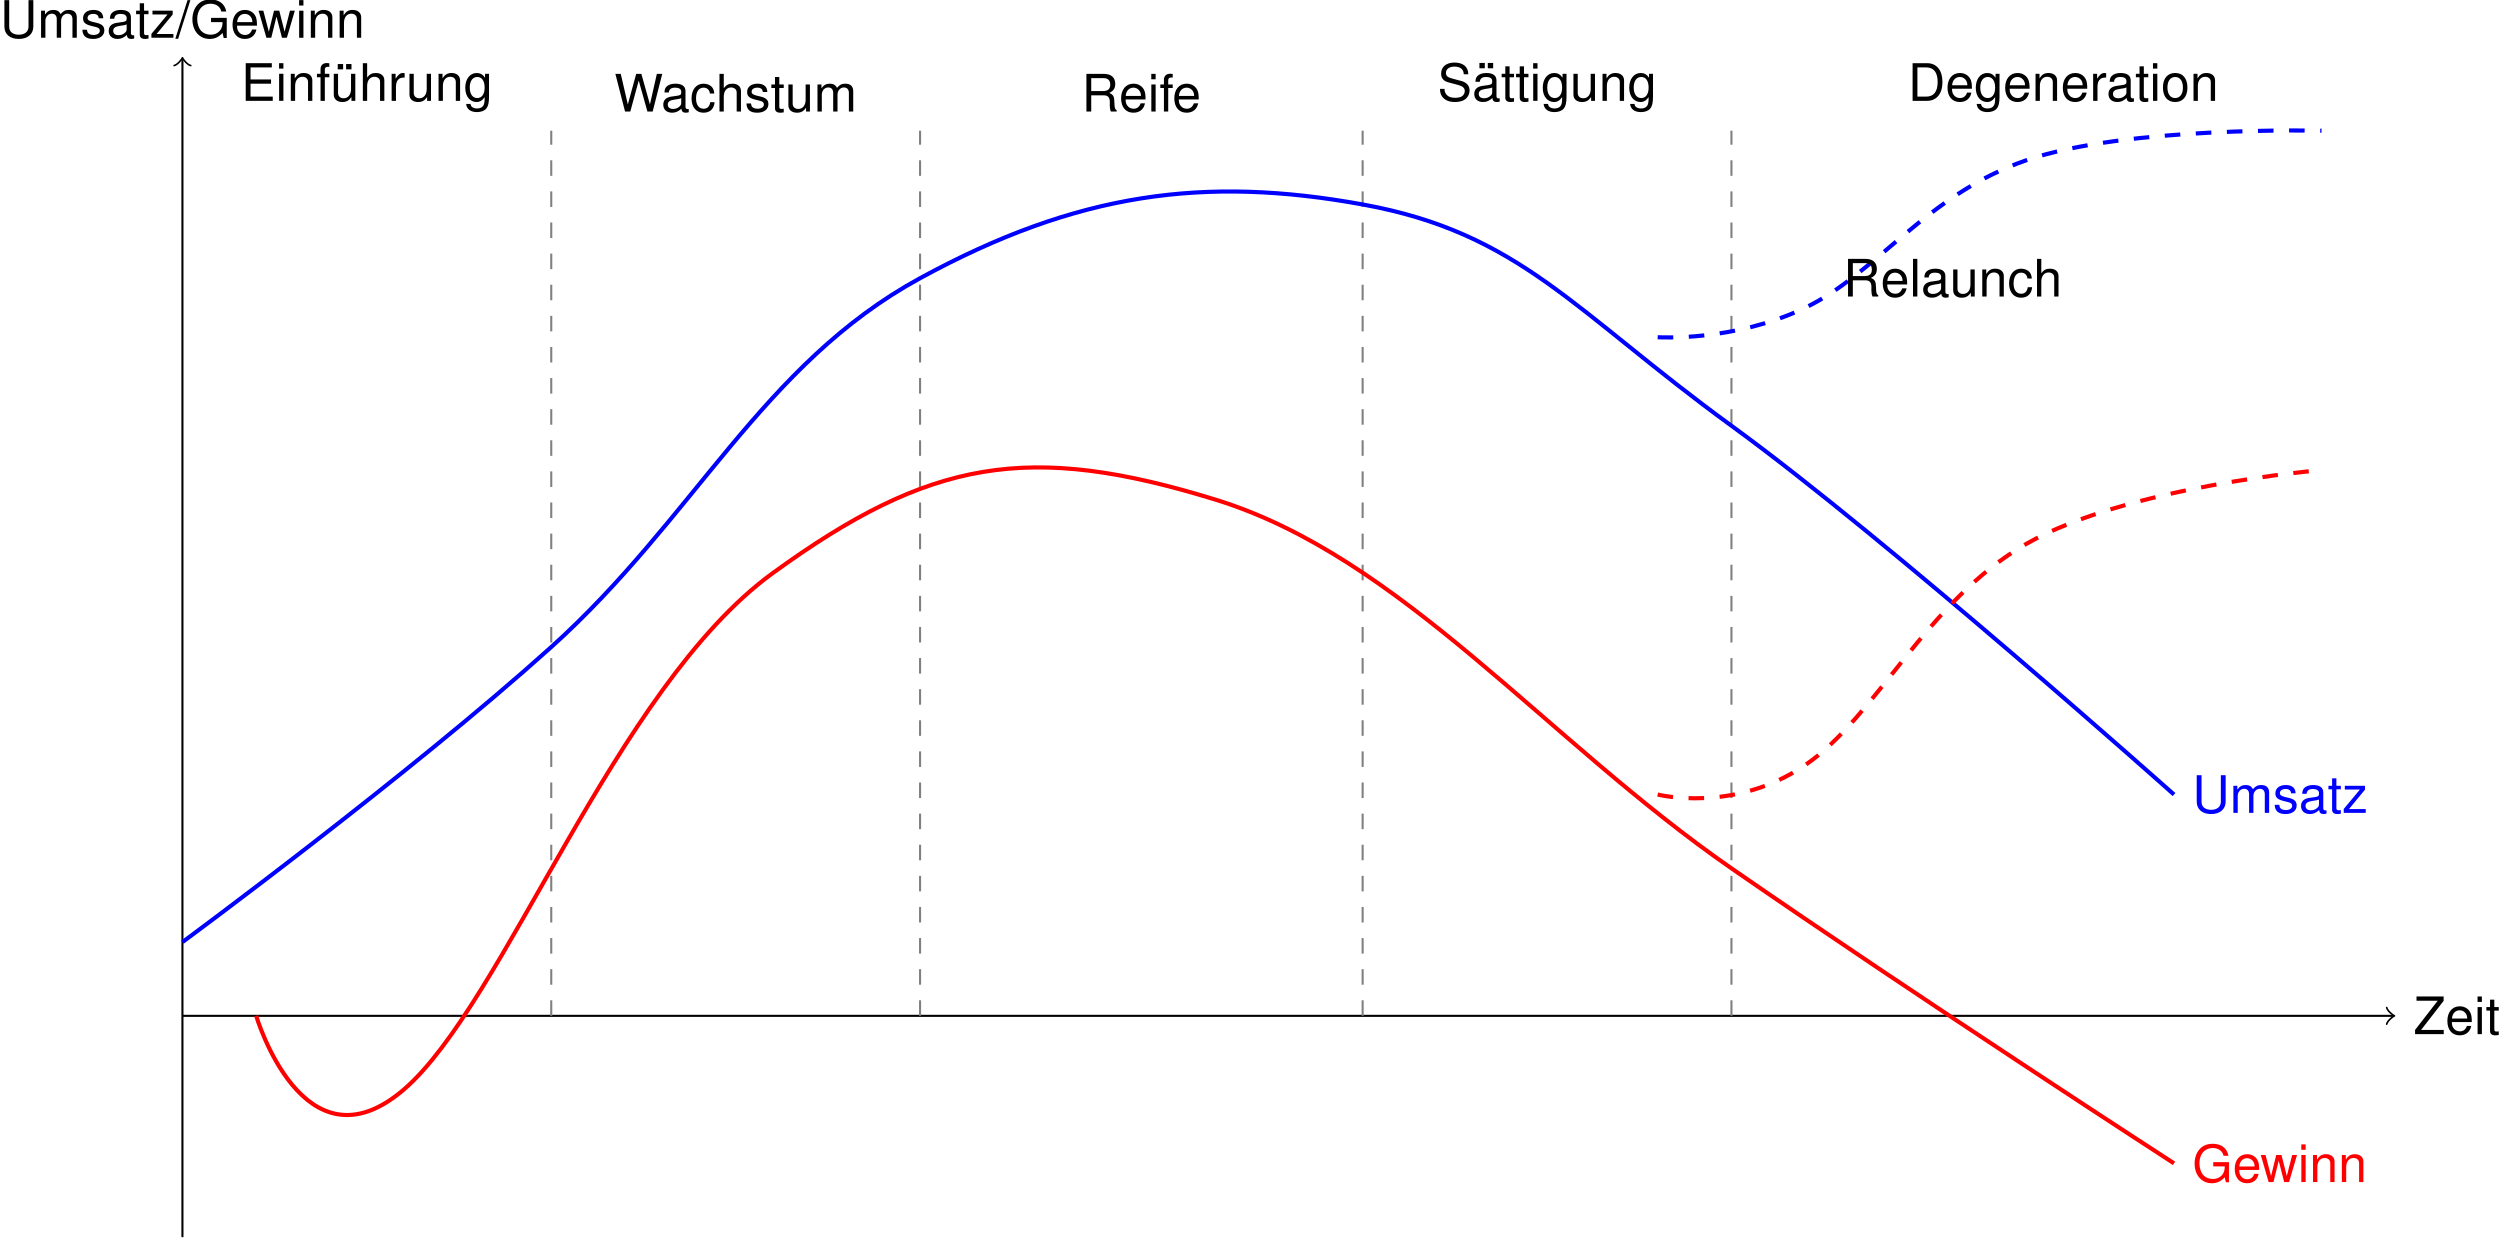
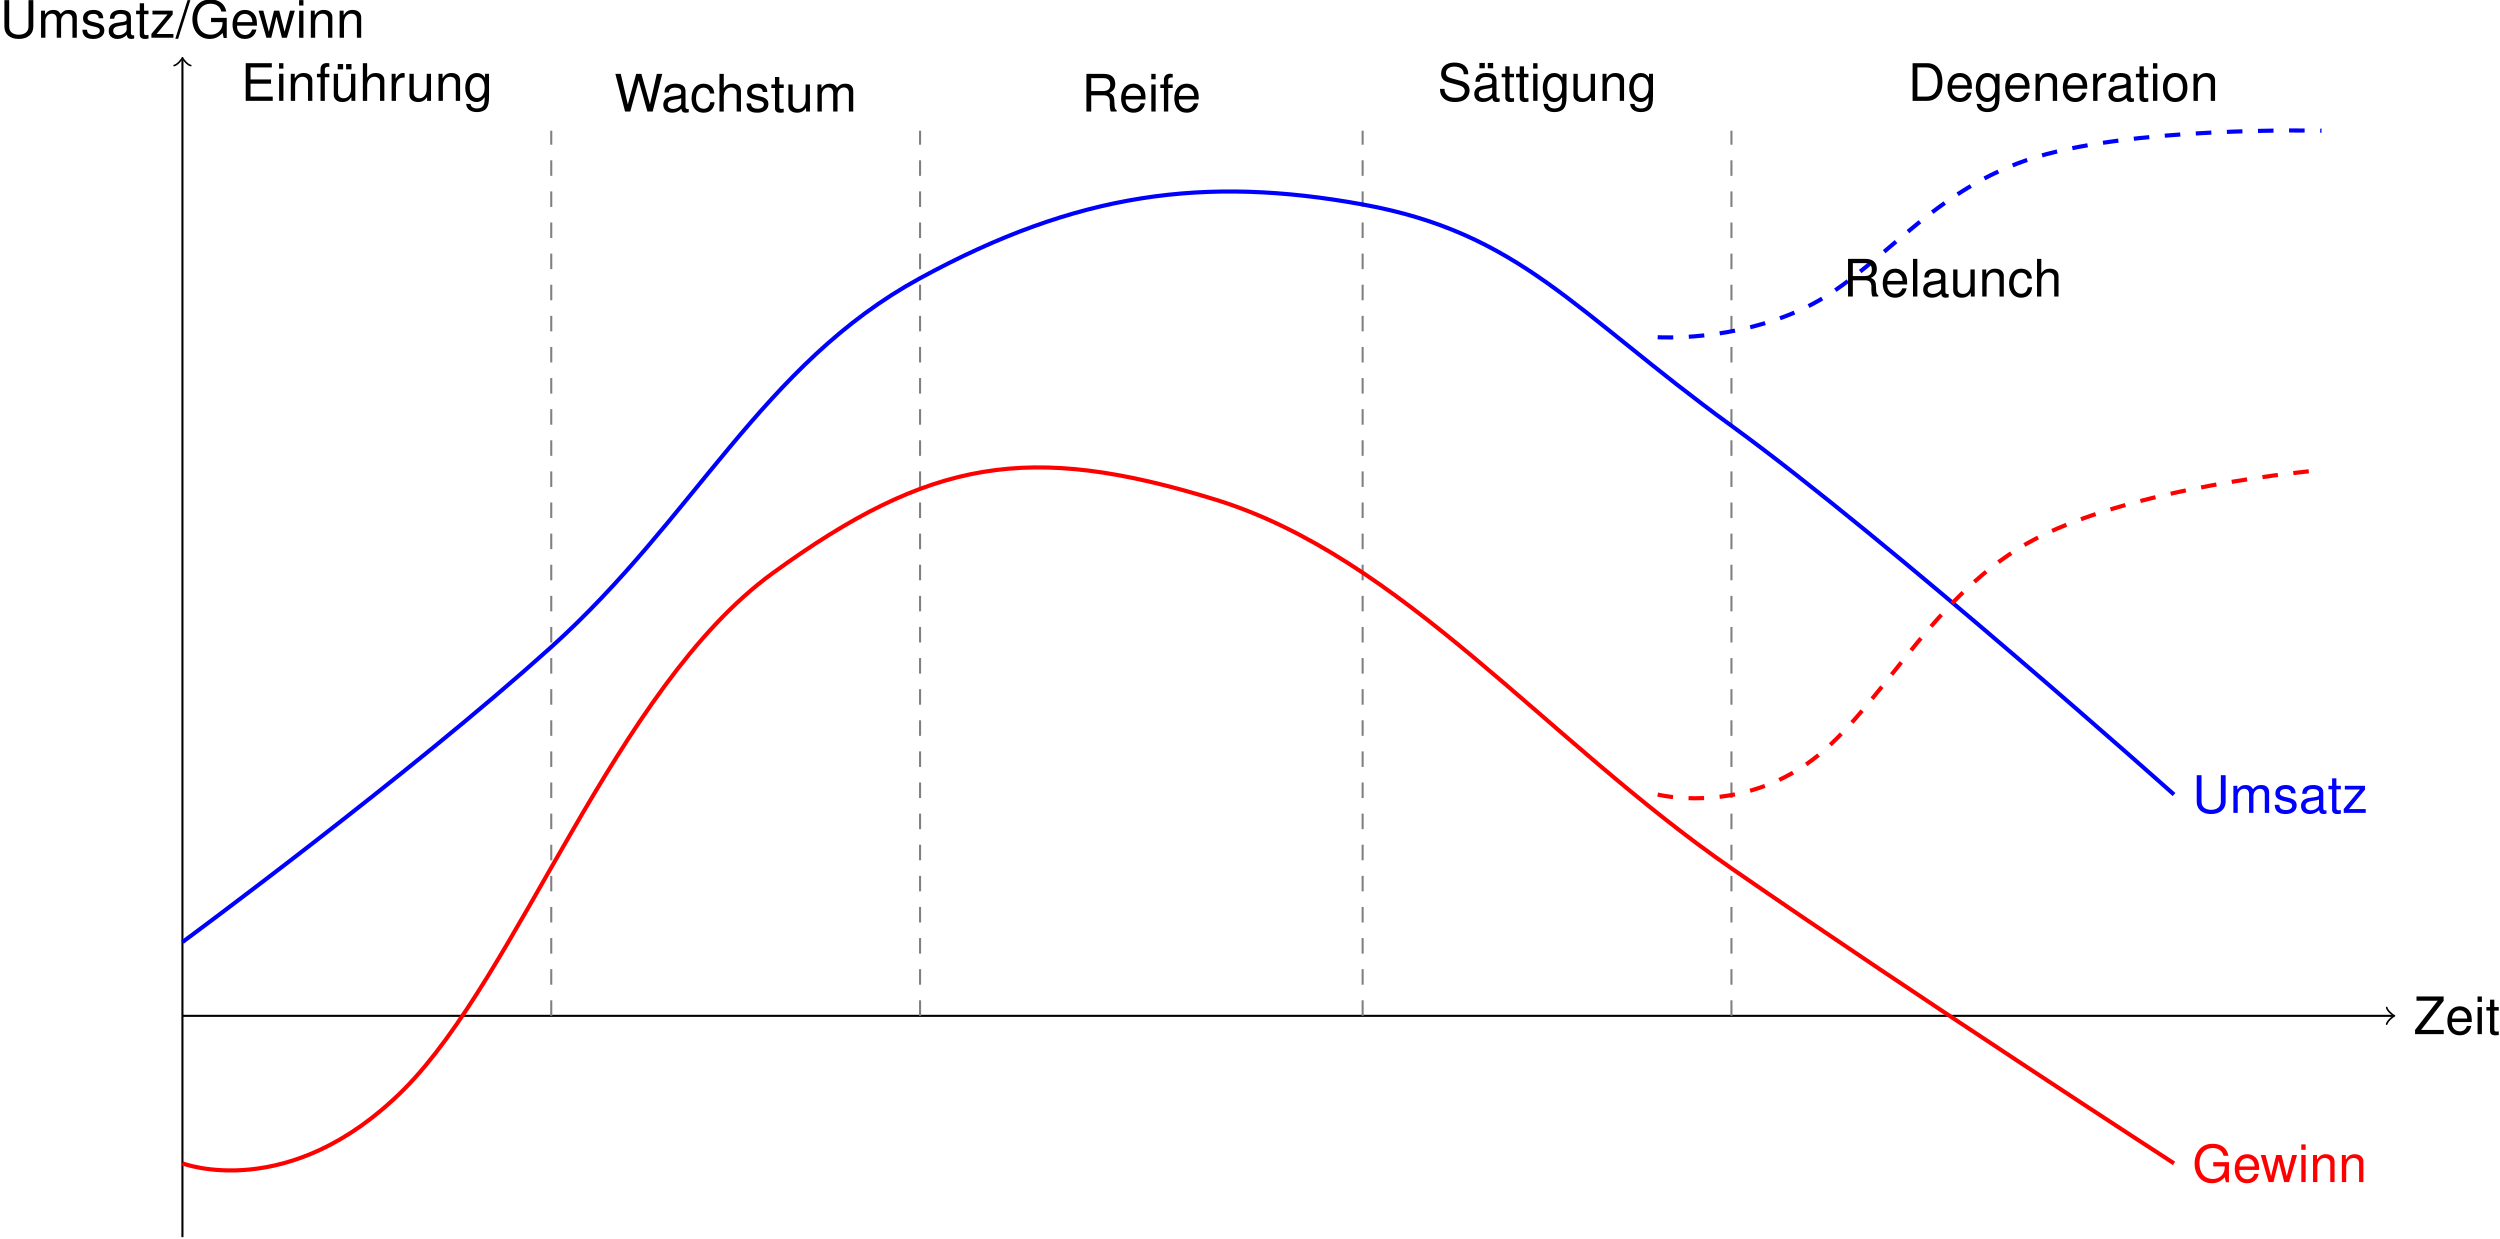
<svg xmlns="http://www.w3.org/2000/svg" xmlns:xlink="http://www.w3.org/1999/xlink" version="1.1" width="480.373pt" height="237.915pt" viewBox="-68.68 -68.595 480.373 237.915">
  <defs>
    <path id="g1-47" d="M2.273-7.236L-.079 .199H.466L2.819-7.236H2.273Z" />
    <path id="g1-68" d="M.883 0H3.672C5.499 0 6.62-1.37 6.62-3.623C6.62-5.866 5.509-7.236 3.672-7.236H.883V0ZM1.806-.814V-6.422H3.514C4.943-6.422 5.697-5.459 5.697-3.613C5.697-1.787 4.943-.814 3.514-.814H1.806Z" />
    <path id="g1-69" d="M1.816-3.295H5.757V-4.109H1.816V-6.422H5.906V-7.236H.893V0H6.084V-.814H1.816V-3.295Z" />
    <path id="g1-71" d="M7.037-3.821H4.02V-3.007H6.223V-2.809C6.223-1.519 5.27-.586 3.95-.586C3.216-.586 2.551-.854 2.124-1.32C1.648-1.836 1.36-2.7 1.36-3.593C1.36-5.37 2.372-6.541 3.901-6.541C5.002-6.541 5.796-5.975 5.995-5.042H6.938C6.68-6.511 5.568-7.355 3.911-7.355C3.027-7.355 2.313-7.126 1.747-6.66C.913-5.965 .437-4.844 .437-3.543C.437-1.32 1.797 .228 3.752 .228C4.734 .228 5.519-.139 6.223-.923L6.452 .04H7.037V-3.821Z" />
    <path id="g1-82" d="M1.846-3.117H4.228C5.052-3.117 5.419-2.72 5.419-1.826L5.409-1.181C5.409-.734 5.489-.298 5.618 0H6.739V-.228C6.392-.466 6.322-.725 6.303-1.687C6.293-2.878 6.104-3.236 5.32-3.573C6.134-3.97 6.461-4.476 6.461-5.3C6.461-6.551 5.677-7.236 4.258-7.236H.923V0H1.846V-3.117ZM1.846-3.93V-6.422H4.079C4.595-6.422 4.893-6.342 5.122-6.144C5.37-5.935 5.499-5.608 5.499-5.171C5.499-4.318 5.062-3.93 4.079-3.93H1.846Z" />
    <path id="g1-83" d="M5.916-5.112C5.906-6.531 4.933-7.355 3.265-7.355C1.677-7.355 .695-6.541 .695-5.231C.695-4.347 1.161-3.792 2.114-3.543L3.911-3.067C4.824-2.829 5.241-2.462 5.241-1.896C5.241-1.509 5.032-1.112 4.724-.893C4.437-.695 3.98-.586 3.394-.586C2.61-.586 2.074-.774 1.727-1.191C1.459-1.509 1.34-1.856 1.35-2.303H.476C.486-1.638 .615-1.201 .903-.804C1.399-.129 2.233 .228 3.335 .228C4.198 .228 4.903 .03 5.37-.328C5.856-.715 6.164-1.36 6.164-1.985C6.164-2.878 5.608-3.533 4.625-3.801L2.809-4.288C1.935-4.526 1.618-4.804 1.618-5.36C1.618-6.094 2.263-6.581 3.236-6.581C4.387-6.581 5.032-6.055 5.042-5.112H5.916Z" />
    <path id="g1-85" d="M5.479-7.236V-2.154C5.479-1.181 4.774-.586 3.613-.586C3.077-.586 2.64-.715 2.293-.963C1.935-1.241 1.767-1.608 1.767-2.154V-7.236H.844V-2.154C.844-.685 1.896 .228 3.613 .228C5.31 .228 6.402-.705 6.402-2.154V-7.236H5.479Z" />
    <path id="g1-87" d="M7.385 0L9.221-7.236H8.188L6.858-1.36L5.211-7.236H4.218L2.61-1.36L1.251-7.236H.218L2.074 0H3.087L4.705-5.945L6.372 0H7.385Z" />
    <path id="g1-90" d="M5.767-7.236H.556V-6.422H4.625L.278-.814V0H5.787V-.814H1.439L5.767-6.402V-7.236Z" />
    <path id="g1-97" d="M5.31-.486C5.221-.466 5.181-.466 5.131-.466C4.844-.466 4.685-.615 4.685-.873V-3.93C4.685-4.854 4.01-5.35 2.729-5.35C1.975-5.35 1.35-5.131 1.002-4.744C.764-4.476 .665-4.179 .645-3.662H1.479C1.548-4.298 1.926-4.586 2.7-4.586C3.444-4.586 3.861-4.308 3.861-3.811V-3.593C3.861-3.246 3.653-3.097 2.997-3.017C1.826-2.868 1.648-2.829 1.33-2.7C.725-2.452 .417-1.985 .417-1.31C.417-.367 1.072 .228 2.124 .228C2.779 .228 3.305 0 3.891-.536C3.95-.01 4.208 .228 4.744 .228C4.913 .228 5.042 .208 5.31 .139V-.486ZM3.861-1.638C3.861-1.36 3.782-1.191 3.533-.963C3.196-.655 2.789-.496 2.303-.496C1.658-.496 1.28-.804 1.28-1.33C1.28-1.876 1.648-2.154 2.531-2.283C3.404-2.402 3.583-2.442 3.861-2.571V-1.638Z" />
    <path id="g1-99" d="M4.675-3.454C4.635-3.96 4.526-4.288 4.327-4.576C3.97-5.062 3.345-5.35 2.62-5.35C1.221-5.35 .308-4.238 .308-2.511C.308-.834 1.201 .228 2.61 .228C3.851 .228 4.635-.516 4.734-1.787H3.901C3.762-.953 3.335-.536 2.63-.536C1.717-.536 1.171-1.28 1.171-2.511C1.171-3.811 1.707-4.586 2.61-4.586C3.305-4.586 3.742-4.179 3.841-3.454H4.675Z" />
    <path id="g1-101" d="M5.092-2.323C5.092-3.117 5.032-3.593 4.883-3.98C4.546-4.834 3.752-5.35 2.779-5.35C1.33-5.35 .397-4.238 .397-2.531S1.3 .228 2.759 .228C3.95 .228 4.774-.447 4.983-1.578H4.149C3.921-.893 3.454-.536 2.789-.536C2.263-.536 1.816-.774 1.538-1.211C1.34-1.509 1.27-1.806 1.261-2.323H5.092ZM1.28-2.997C1.35-3.96 1.935-4.586 2.769-4.586C3.583-4.586 4.208-3.911 4.208-3.057C4.208-3.037 4.208-3.017 4.198-2.997H1.28Z" />
    <path id="g1-102" d="M2.561-5.201H1.697V-6.015C1.697-6.362 1.896-6.541 2.273-6.541C2.342-6.541 2.372-6.541 2.561-6.531V-7.216C2.372-7.255 2.263-7.265 2.094-7.265C1.33-7.265 .873-6.829 .873-6.084V-5.201H.179V-4.526H.873V0H1.697V-4.526H2.561V-5.201Z" />
    <path id="g1-103" d="M4.089-5.201V-4.447C3.672-5.062 3.166-5.35 2.501-5.35C1.181-5.35 .288-4.198 .288-2.511C.288-1.658 .516-.963 .943-.466C1.33-.03 1.886 .228 2.432 .228C3.087 .228 3.543-.05 4.01-.705V-.437C4.01 .268 3.921 .695 3.712 .983C3.494 1.29 3.067 1.469 2.561 1.469C2.184 1.469 1.846 1.37 1.618 1.191C1.429 1.042 1.35 .903 1.3 .596H.457C.546 1.578 1.31 2.164 2.531 2.164C3.305 2.164 3.97 1.916 4.308 1.499C4.705 1.022 4.854 .367 4.854-.854V-5.201H4.089ZM2.591-4.586C3.484-4.586 4.01-3.831 4.01-2.531C4.01-1.29 3.474-.536 2.6-.536C1.697-.536 1.151-1.3 1.151-2.561C1.151-3.811 1.707-4.586 2.591-4.586Z" />
    <path id="g1-104" d="M.695-7.236V0H1.519V-2.868C1.519-3.93 2.074-4.625 2.928-4.625C3.196-4.625 3.464-4.536 3.662-4.387C3.901-4.218 4-3.97 4-3.603V0H4.824V-3.93C4.824-4.804 4.198-5.35 3.186-5.35C2.452-5.35 2.005-5.122 1.519-4.486V-7.236H.695Z" />
    <path id="g1-105" d="M1.489-5.201H.665V0H1.489V-5.201ZM1.489-7.236H.655V-6.193H1.489V-7.236Z" />
    <path id="g1-108" d="M1.509-7.236H.675V0H1.509V-7.236Z" />
    <path id="g1-109" d="M.695-5.201V0H1.529V-3.265C1.529-4.02 2.074-4.625 2.749-4.625C3.365-4.625 3.712-4.248 3.712-3.583V0H4.546V-3.265C4.546-4.02 5.092-4.625 5.767-4.625C6.372-4.625 6.729-4.238 6.729-3.583V0H7.563V-3.901C7.563-4.834 7.027-5.35 6.055-5.35C5.36-5.35 4.943-5.141 4.457-4.556C4.149-5.112 3.732-5.35 3.057-5.35C2.362-5.35 1.906-5.092 1.459-4.466V-5.201H.695Z" />
    <path id="g1-110" d="M.695-5.201V0H1.529V-2.868C1.529-3.93 2.084-4.625 2.938-4.625C3.593-4.625 4.01-4.228 4.01-3.603V0H4.834V-3.93C4.834-4.794 4.189-5.35 3.186-5.35C2.412-5.35 1.916-5.052 1.459-4.327V-5.201H.695Z" />
    <path id="g1-111" d="M2.7-5.35C1.241-5.35 .357-4.308 .357-2.561S1.231 .228 2.71 .228C4.169 .228 5.062-.814 5.062-2.521C5.062-4.318 4.198-5.35 2.7-5.35ZM2.71-4.586C3.643-4.586 4.198-3.821 4.198-2.531C4.198-1.31 3.623-.536 2.71-.536C1.787-.536 1.221-1.3 1.221-2.561C1.221-3.811 1.787-4.586 2.71-4.586Z" />
    <path id="g1-114" d="M.685-5.201V0H1.519V-2.7C1.519-3.444 1.707-3.93 2.104-4.218C2.362-4.407 2.61-4.466 3.186-4.476V-5.32C3.047-5.34 2.978-5.35 2.868-5.35C2.332-5.35 1.926-5.032 1.449-4.258V-5.201H.685Z" />
    <path id="g1-115" d="M4.347-3.752C4.337-4.774 3.662-5.35 2.462-5.35C1.251-5.35 .466-4.724 .466-3.762C.466-2.948 .883-2.561 2.114-2.263L2.888-2.074C3.464-1.935 3.692-1.727 3.692-1.35C3.692-.864 3.206-.536 2.481-.536C2.035-.536 1.658-.665 1.449-.883C1.32-1.032 1.261-1.181 1.211-1.548H.337C.377-.347 1.052 .228 2.412 .228C3.722 .228 4.556-.417 4.556-1.419C4.556-2.194 4.119-2.62 3.087-2.868L2.293-3.057C1.618-3.216 1.33-3.434 1.33-3.801C1.33-4.278 1.757-4.586 2.432-4.586C3.097-4.586 3.454-4.298 3.474-3.752H4.347Z" />
    <path id="g1-116" d="M2.521-5.201H1.667V-6.63H.844V-5.201H.139V-4.526H.844V-.596C.844-.069 1.201 .228 1.846 .228C2.045 .228 2.243 .208 2.521 .159V-.536C2.412-.506 2.283-.496 2.124-.496C1.767-.496 1.667-.596 1.667-.963V-4.526H2.521V-5.201Z" />
    <path id="g1-117" d="M4.784 0V-5.201H3.96V-2.253C3.96-1.191 3.404-.496 2.541-.496C1.886-.496 1.469-.893 1.469-1.519V-5.201H.645V-1.191C.645-.328 1.29 .228 2.303 .228C3.067 .228 3.553-.04 4.04-.725V0H4.784Z" />
    <path id="g1-119" d="M5.499 0L7.027-5.201H6.094L5.062-1.151L4.04-5.201H3.027L2.035-1.151L.973-5.201H.06L1.568 0H2.501L3.504-4.079L4.556 0H5.499Z" />
    <path id="g1-122" d="M4.397-5.201H.516V-4.476H3.414L.308-.744V0H4.536V-.725H1.31L4.397-4.466V-5.201Z" />
    <path id="g1-168" d="M1.33-7.097H.298V-6.074H1.33V-7.097ZM2.938-7.097H1.906V-6.074H2.938V-7.097Z" />
  </defs>
  <g id="page1">
    <path d="M-33.625 126.598H391.117" stroke="#000" fill="none" stroke-width=".399" />
    <path d="M389.922 125.004C390.024 125.602 391.118 126.5 391.418 126.598C391.118 126.699 390.024 127.594 389.922 128.191" stroke="#000" fill="none" stroke-width=".319" stroke-linecap="round" stroke-linejoin="round" />
    <g transform="matrix(1 0 0 1 428.7223 3.517)">
      <use x="-33.626" y="126.599" xlink:href="#g1-90" />
      <use x="-27.539" y="126.599" xlink:href="#g1-101" />
      <use x="-22" y="126.599" xlink:href="#g1-105" />
      <use x="-19.788" y="126.599" xlink:href="#g1-116" />
    </g>
    <path d="M-33.625 169.121V-57.195" stroke="#000" fill="none" stroke-width=".399" stroke-miterlimit="10" />
    <path d="M-35.219-56C-34.621-56.102-33.727-57.195-33.625-57.496C-33.527-57.195-32.629-56.102-32.031-56" stroke="#000" fill="none" stroke-width=".319" stroke-miterlimit="10" stroke-linecap="round" stroke-linejoin="round" />
    <g transform="matrix(1 0 0 1 -35.0536 -187.9384)">
      <use x="-33.626" y="126.599" xlink:href="#g1-85" />
      <use x="-26.433" y="126.599" xlink:href="#g1-109" />
      <use x="-18.134" y="126.599" xlink:href="#g1-115" />
      <use x="-13.153" y="126.599" xlink:href="#g1-97" />
      <use x="-7.614" y="126.599" xlink:href="#g1-116" />
      <use x="-4.844" y="126.599" xlink:href="#g1-122" />
      <use x=".137" y="126.599" xlink:href="#g1-47" />
      <use x="2.906" y="126.599" xlink:href="#g1-71" />
      <use x="10.657" y="126.599" xlink:href="#g1-101" />
      <use x="15.997" y="126.599" xlink:href="#g1-119" />
      <use x="23.19" y="126.599" xlink:href="#g1-105" />
      <use x="25.402" y="126.599" xlink:href="#g1-110" />
      <use x="30.941" y="126.599" xlink:href="#g1-110" />
    </g>
    <path d="M37.242 126.598V-43.48" stroke="#808080" fill="none" stroke-width=".399" stroke-miterlimit="10" stroke-dasharray="2.989 2.989" />
    <g transform="matrix(1 0 0 1 11.2692 -175.8174)">
      <use x="-33.626" y="126.599" xlink:href="#g1-69" />
      <use x="-26.981" y="126.599" xlink:href="#g1-105" />
      <use x="-24.77" y="126.599" xlink:href="#g1-110" />
      <use x="-19.23" y="126.599" xlink:href="#g1-102" />
      <use x="-15.35" y="126.624" xlink:href="#g1-168" />
      <use x="-16.461" y="126.599" xlink:href="#g1-117" />
      <use x="-10.922" y="126.599" xlink:href="#g1-104" />
      <use x="-5.383" y="126.599" xlink:href="#g1-114" />
      <use x="-1.916" y="126.599" xlink:href="#g1-117" />
      <use x="3.623" y="126.599" xlink:href="#g1-110" />
      <use x="9.163" y="126.599" xlink:href="#g1-103" />
    </g>
    <path d="M108.11 126.598V-43.48" stroke="#808080" fill="none" stroke-width=".399" stroke-miterlimit="10" stroke-dasharray="2.989 2.989" />
    <g transform="matrix(1 0 0 1 82.9728 -173.765)">
      <use x="-33.626" y="126.599" xlink:href="#g1-87" />
      <use x="-24.62" y="126.599" xlink:href="#g1-97" />
      <use x="-19.081" y="126.599" xlink:href="#g1-99" />
      <use x="-14.1" y="126.599" xlink:href="#g1-104" />
      <use x="-8.56" y="126.599" xlink:href="#g1-115" />
      <use x="-3.579" y="126.599" xlink:href="#g1-116" />
      <use x="-.81" y="126.599" xlink:href="#g1-117" />
      <use x="4.73" y="126.599" xlink:href="#g1-109" />
    </g>
    <path d="M193.149 126.598V-43.48" stroke="#808080" fill="none" stroke-width=".399" stroke-miterlimit="10" stroke-dasharray="2.989 2.989" />
    <g transform="matrix(1 0 0 1 172.7773 -173.765)">
      <use x="-33.626" y="126.599" xlink:href="#g1-82" />
      <use x="-26.433" y="126.599" xlink:href="#g1-101" />
      <use x="-20.894" y="126.599" xlink:href="#g1-105" />
      <use x="-18.682" y="126.599" xlink:href="#g1-102" />
      <use x="-16.212" y="126.599" xlink:href="#g1-101" />
    </g>
    <path d="M264.016 126.598V-43.48" stroke="#808080" fill="none" stroke-width=".399" stroke-miterlimit="10" stroke-dasharray="2.989 2.989" />
    <g transform="matrix(1 0 0 1 241.1623 -175.8174)">
      <use x="-33.626" y="126.599" xlink:href="#g1-83" />
      <use x="-25.87" y="126.415" xlink:href="#g1-168" />
      <use x="-26.981" y="126.599" xlink:href="#g1-97" />
      <use x="-21.442" y="126.599" xlink:href="#g1-116" />
      <use x="-18.673" y="126.599" xlink:href="#g1-116" />
      <use x="-15.903" y="126.599" xlink:href="#g1-105" />
      <use x="-13.691" y="126.599" xlink:href="#g1-103" />
      <use x="-8.152" y="126.599" xlink:href="#g1-117" />
      <use x="-2.613" y="126.599" xlink:href="#g1-110" />
      <use x="2.926" y="126.599" xlink:href="#g1-103" />
    </g>
    <g transform="matrix(1 0 0 1 331.5683 -175.8174)">
      <use x="-33.626" y="126.599" xlink:href="#g1-68" />
      <use x="-26.433" y="126.599" xlink:href="#g1-101" />
      <use x="-20.894" y="126.599" xlink:href="#g1-103" />
      <use x="-15.355" y="126.599" xlink:href="#g1-101" />
      <use x="-9.816" y="126.599" xlink:href="#g1-110" />
      <use x="-4.277" y="126.599" xlink:href="#g1-101" />
      <use x="1.263" y="126.599" xlink:href="#g1-114" />
      <use x="4.48" y="126.599" xlink:href="#g1-97" />
      <use x="10.02" y="126.599" xlink:href="#g1-116" />
      <use x="12.789" y="126.599" xlink:href="#g1-105" />
      <use x="15.001" y="126.599" xlink:href="#g1-111" />
      <use x="20.54" y="126.599" xlink:href="#g1-110" />
    </g>
    <path d="M-33.625 112.426C-33.625 112.426 9.711 80.512 37.242 55.73C64.773 30.953 77.825 1.383 108.11-15.137C138.391-31.652 162.864-34.816 193.149-29.309C223.434-23.801 233.731-8.812 264.016 13.211C294.301 35.238 349.055 84.078 349.055 84.078" stroke="#00f" fill="none" stroke-width=".797" stroke-miterlimit="10" />
    <g fill="#00f" transform="matrix(1 0 0 1 386.2013 -39.0034)">
      <use x="-33.626" y="126.599" xlink:href="#g1-85" />
      <use x="-26.433" y="126.599" xlink:href="#g1-109" />
      <use x="-18.134" y="126.599" xlink:href="#g1-115" />
      <use x="-13.153" y="126.599" xlink:href="#g1-97" />
      <use x="-7.614" y="126.599" xlink:href="#g1-116" />
      <use x="-4.844" y="126.599" xlink:href="#g1-122" />
    </g>
-     <path d="M-19.453 126.598C-19.453 126.598-10.379 157.293 8.895 140.773C28.164 124.254 49.477 63.582 79.762 41.559C110.047 19.535 129.012 16.371 164.801 27.387C200.59 38.398 228.227 73.473 264.016 98.254C299.805 123.031 349.055 154.945 349.055 154.945" stroke="#f00" fill="none" stroke-width=".797" stroke-miterlimit="10" />
+     <path d="M-33.625 154.945C-33.625 154.945-13.133 162.797 8.895 140.773C30.918 118.746 49.477 63.582 79.762 41.559C110.047 19.535 129.012 16.371 164.801 27.387C200.59 38.398 228.227 73.473 264.016 98.254C299.805 123.031 349.055 154.945 349.055 154.945" stroke="#f00" fill="none" stroke-width=".797" stroke-miterlimit="10" />
    <g fill="#f00" transform="matrix(1 0 0 1 386.2013 31.936)">
      <use x="-33.626" y="126.599" xlink:href="#g1-71" />
      <use x="-25.875" y="126.599" xlink:href="#g1-101" />
      <use x="-20.535" y="126.599" xlink:href="#g1-119" />
      <use x="-13.342" y="126.599" xlink:href="#g1-105" />
      <use x="-11.131" y="126.599" xlink:href="#g1-110" />
      <use x="-5.592" y="126.599" xlink:href="#g1-110" />
    </g>
    <path d="M249.844-3.797C249.844-3.797 264.422-2.859 278.188-9.465C291.953-16.074 301.438-31.207 320.707-37.812C339.981-44.422 377.403-43.48 377.403-43.48" stroke="#00f" fill="none" stroke-width=".797" stroke-miterlimit="10" stroke-dasharray="2.989 2.989" />
    <path d="M249.844 84.078C249.844 84.078 264.422 87.769 278.188 78.41C291.953 69.051 301.438 46.902 320.707 35.891C339.981 24.875 377.403 21.715 377.403 21.715" stroke="#f00" fill="none" stroke-width=".797" stroke-miterlimit="10" stroke-dasharray="2.989 2.989" />
    <g transform="matrix(1 0 0 1 319.1203 -138.2172)">
      <use x="-33.626" y="126.599" xlink:href="#g1-82" />
      <use x="-26.433" y="126.599" xlink:href="#g1-101" />
      <use x="-20.894" y="126.599" xlink:href="#g1-108" />
      <use x="-18.682" y="126.599" xlink:href="#g1-97" />
      <use x="-13.143" y="126.599" xlink:href="#g1-117" />
      <use x="-7.604" y="126.599" xlink:href="#g1-110" />
      <use x="-2.065" y="126.599" xlink:href="#g1-99" />
      <use x="2.916" y="126.599" xlink:href="#g1-104" />
    </g>
  </g>
</svg>
